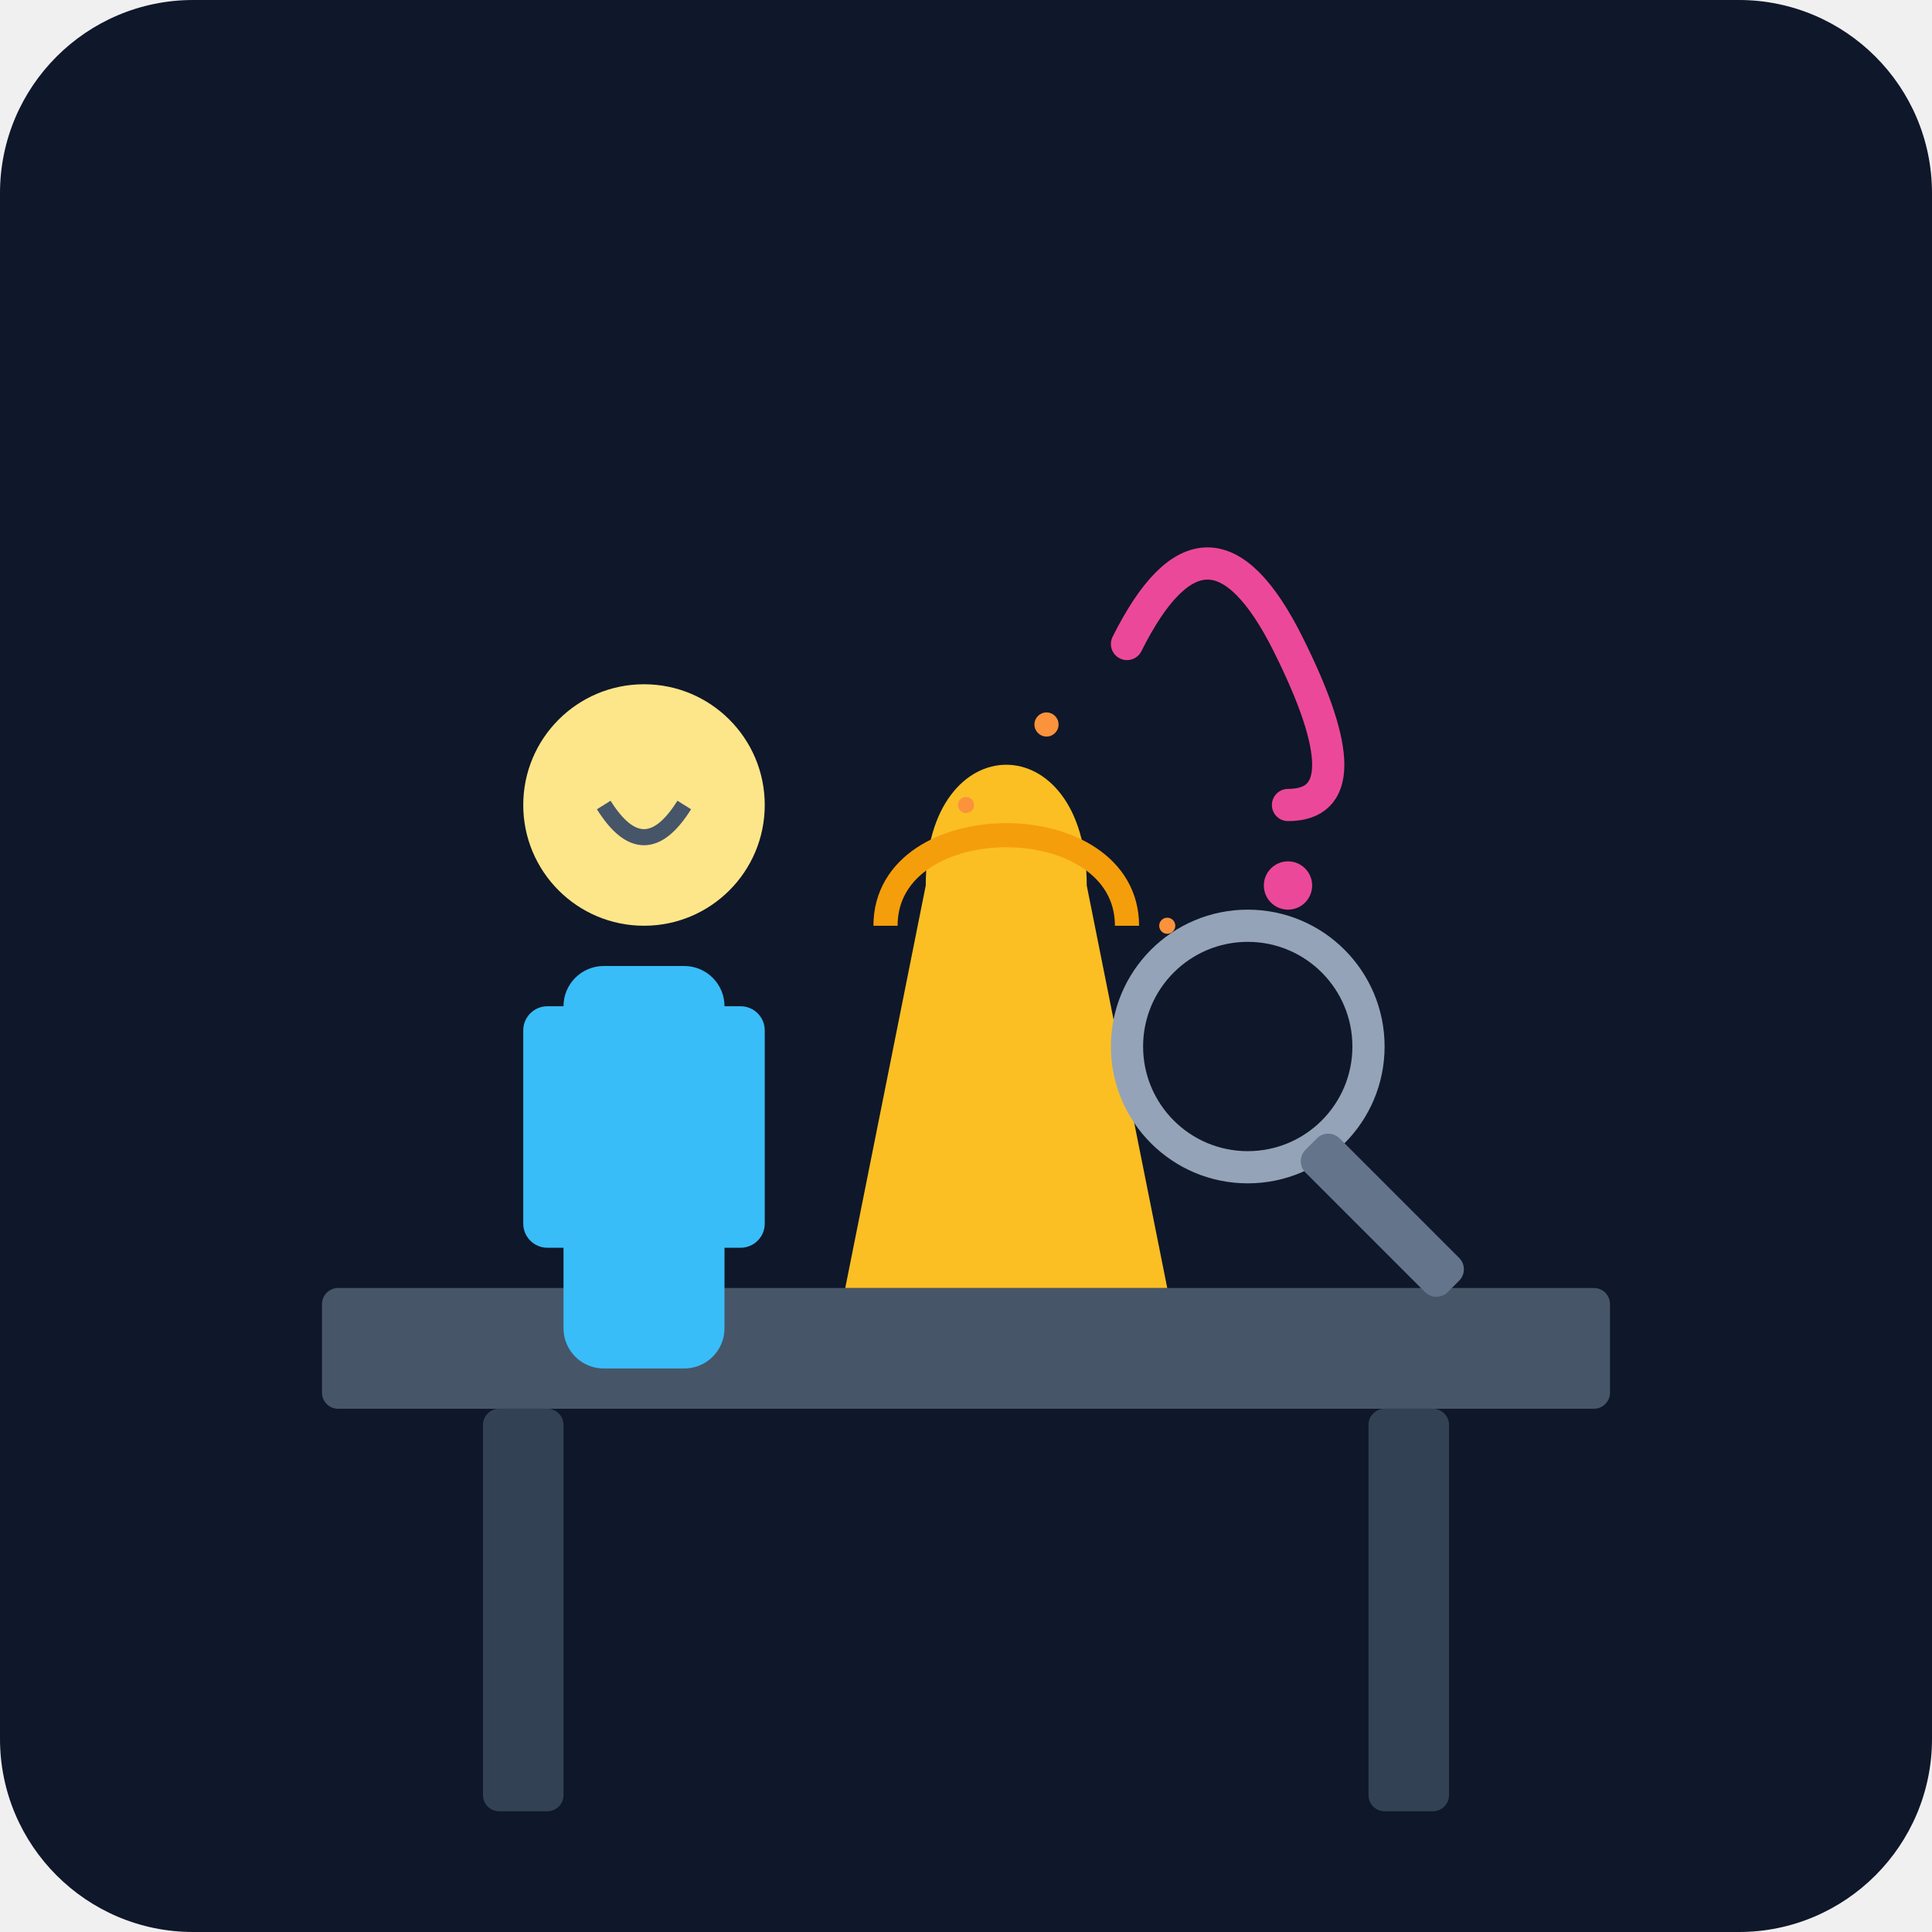
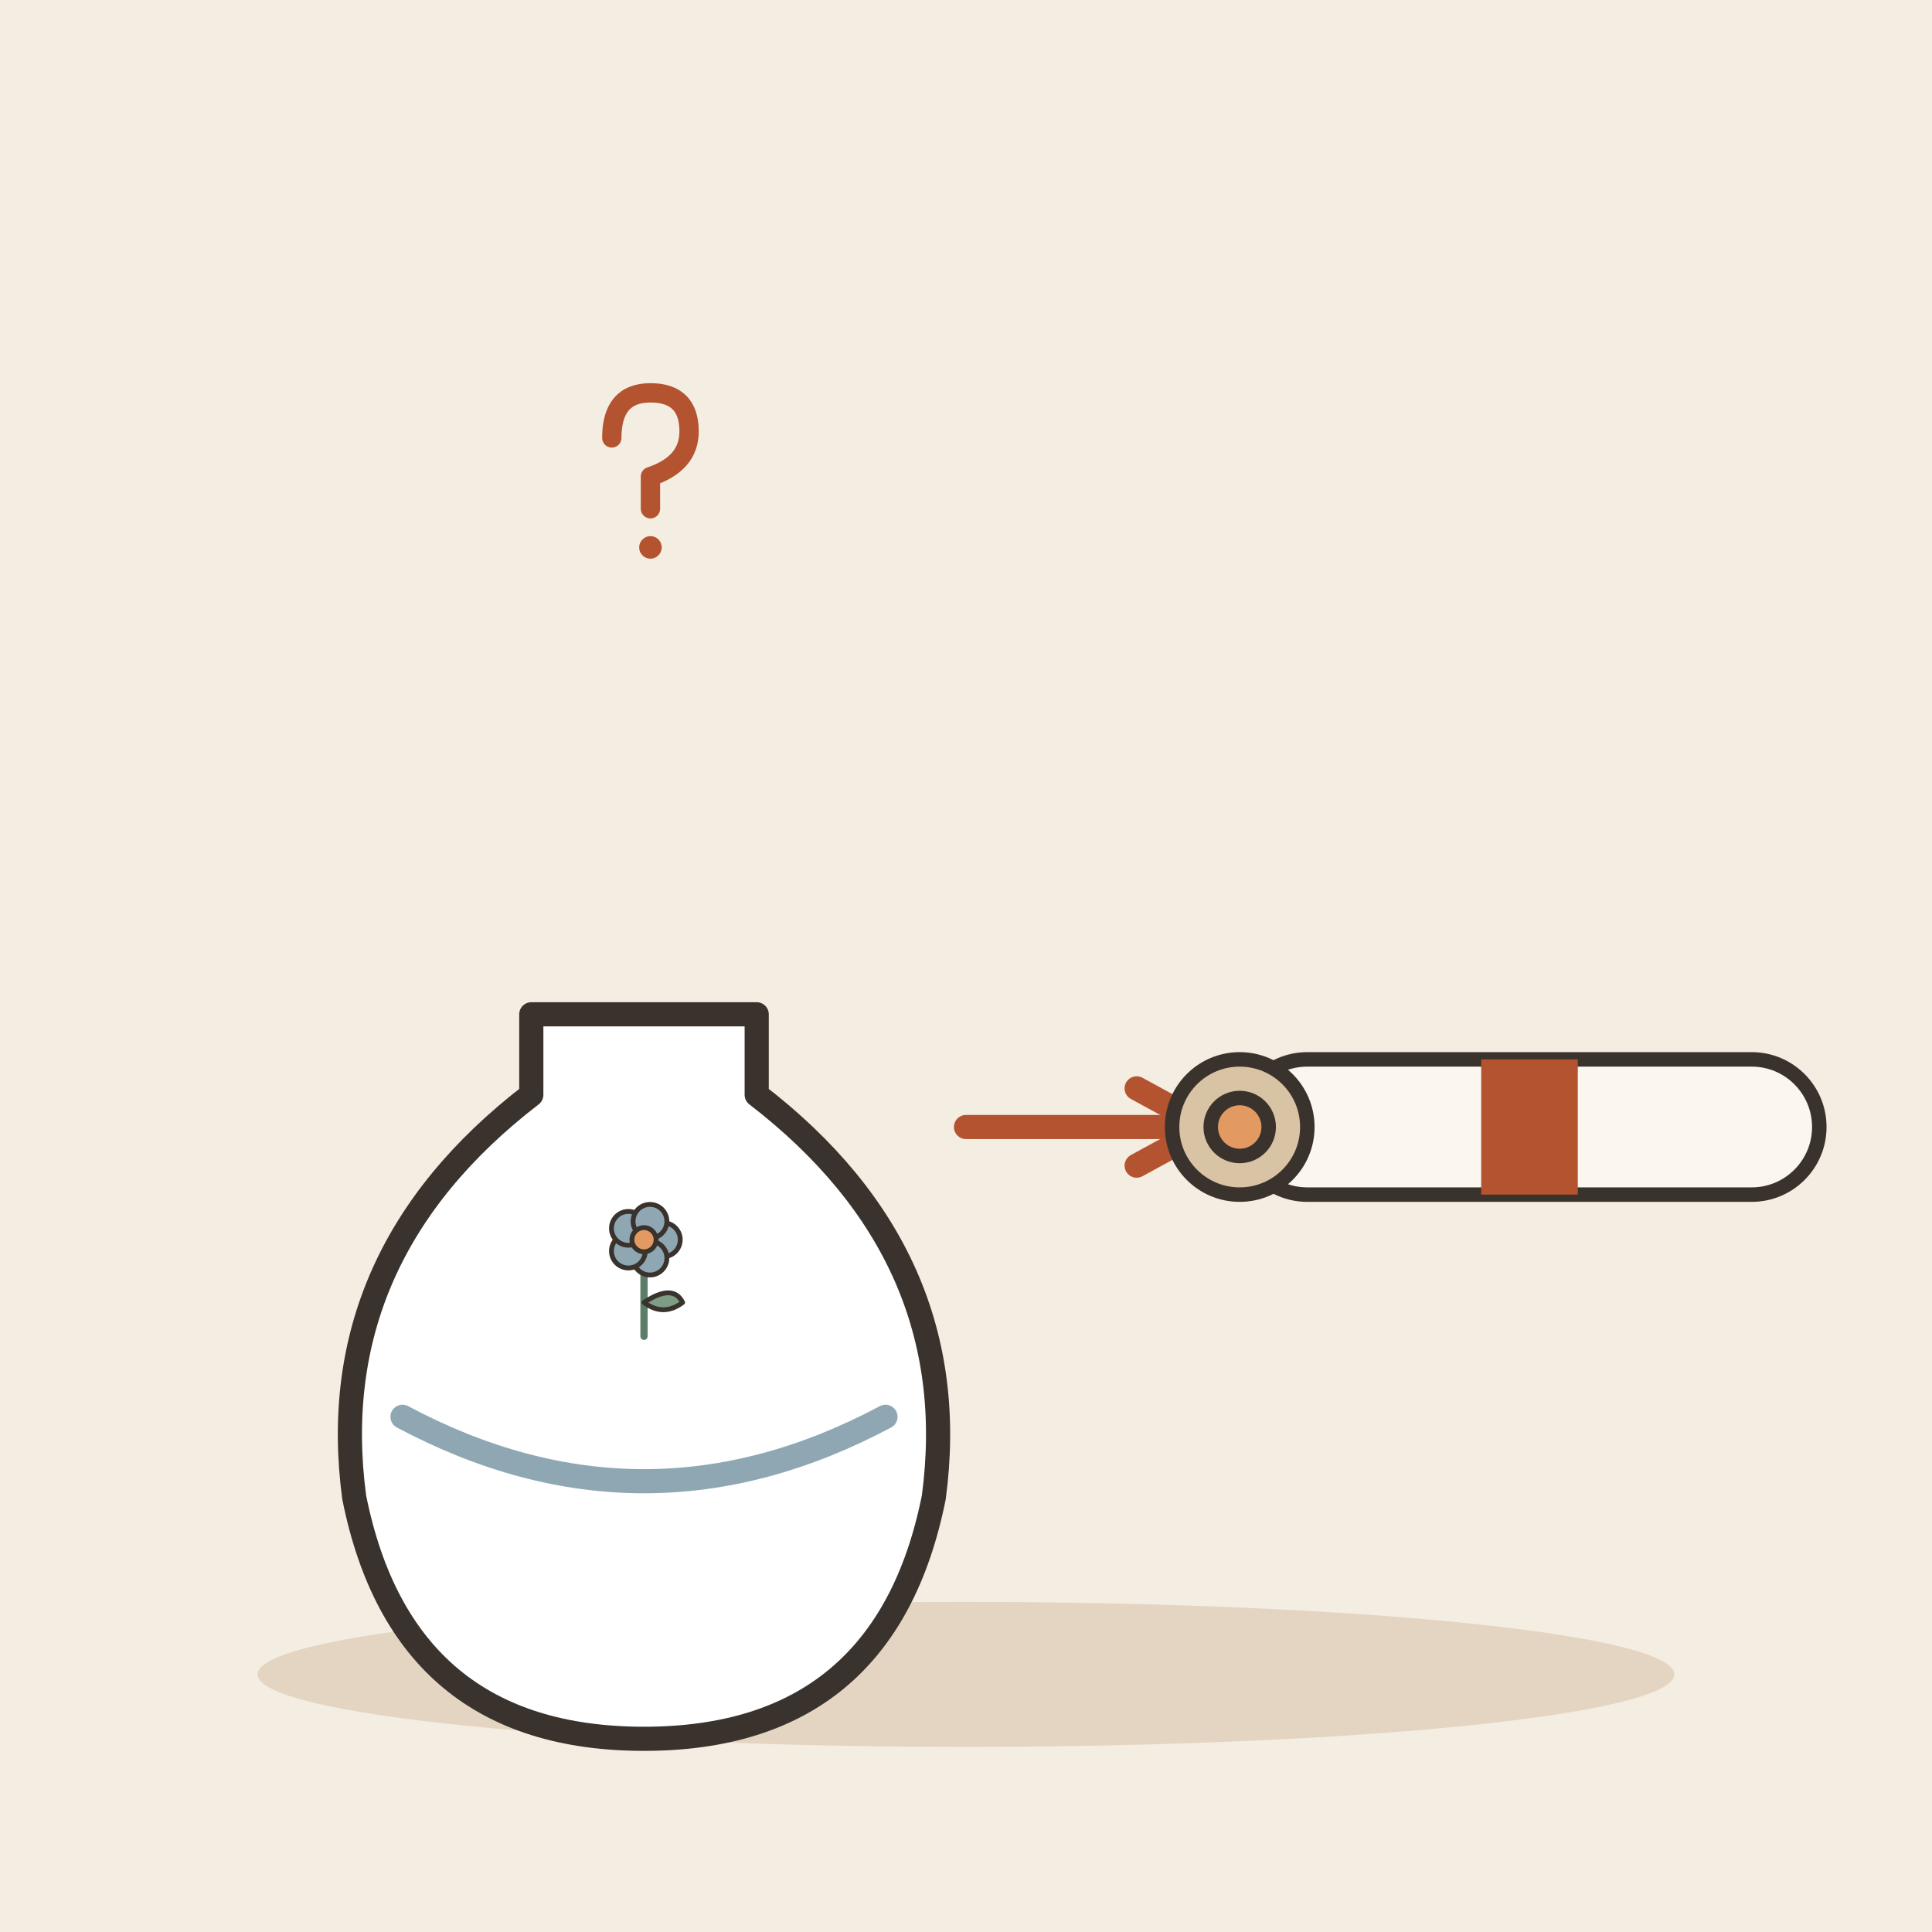
- <svg xmlns="http://www.w3.org/2000/svg" viewBox="0 0 240 240">
-   <defs>
-     <linearGradient id="bgGrad" x1="0" y1="0" x2="0" y2="240">
-       <stop offset="0%" stop-color="#0f172a" />
-       <stop offset="100%" stop-color="#1e293b" />
-     </linearGradient>
-   </defs>
-   <rect width="240" height="240" rx="24" fill="url(#bgGrad)" />
-   <rect x="40" y="160" width="160" height="15" rx="2" fill="#475569" />
-   <rect x="60" y="175" width="10" height="50" rx="2" fill="#334155" />
-   <rect x="170" y="175" width="10" height="50" rx="2" fill="#334155" />
-   <path d="M105 160 L115 110 C115 90, 135 90, 135 110 L145 160 Z" fill="#fbbf24" />
-   <path d="M110 115 C110 100, 140 100, 140 115" stroke="#f59e0b" stroke-width="3" fill="none" />
-   <circle cx="155" cy="130" r="15" fill="none" stroke="#94a3b8" stroke-width="4" />
-   <rect x="165" y="140" width="25" height="6" rx="2" fill="#64748b" transform="rotate(45 165 140)" />
-   <g transform="translate(60, 80)">
-     <circle cx="20" cy="20" r="15" fill="#fde68a" />
-     <path d="M15 20 Q20 28 25 20" stroke="#475569" stroke-width="2" fill="none" />
-     <rect x="10" y="40" width="20" height="50" rx="5" fill="#38bdf8" />
-     <rect x="5" y="45" width="10" height="30" rx="3" fill="#38bdf8" />
-     <rect x="25" y="45" width="10" height="30" rx="3" fill="#38bdf8" />
+ <svg xmlns="http://www.w3.org/2000/svg" viewBox="0 0 240 240" data-style="editorial">
+   <rect width="240" height="240" fill="#F4EDE2" />
+   <ellipse cx="120" cy="208" rx="88" ry="9" fill="#E3D5C1" />
+   <g transform="translate(80 196)">
+     <path d="M-14 -70L14 -70L14 -60Q40 -40 36 -10Q30 20 0 20Q-30 20 -36 -10Q-40 -40 -14 -60Z" fill="#FFFFFF" stroke="#3A332D" stroke-width="3" stroke-linecap="round" stroke-linejoin="round" />
+     <path d="M-30 -20Q0 -4 30 -20" fill="none" stroke="#8FA7B3" stroke-width="3" stroke-linecap="round" stroke-linejoin="round" />
+     <g transform="translate(0 -30) scale(0.3 0.3)">
+       <path d="M0 0L0 -36" stroke="#5C7D68" stroke-width="3" stroke-linecap="round" fill="none" />
+       <path d="M0 -14Q12 -22 16 -14Q8 -8 0 -14Z" fill="#7E9C86" stroke="#3A332D" stroke-width="2" stroke-linecap="round" stroke-linejoin="round" />
+       <circle cx="8" cy="-40" r="7" fill="#8FA7B3" stroke="#3A332D" stroke-linecap="round" stroke-linejoin="round" stroke-width="2" />
+       <circle cx="2.472" cy="-32.392" r="7" fill="#8FA7B3" stroke="#3A332D" stroke-linecap="round" stroke-linejoin="round" stroke-width="2" />
+       <circle cx="-6.472" cy="-35.298" r="7" fill="#8FA7B3" stroke="#3A332D" stroke-linecap="round" stroke-linejoin="round" stroke-width="2" />
+       <circle cx="-6.472" cy="-44.702" r="7" fill="#8FA7B3" stroke="#3A332D" stroke-linecap="round" stroke-linejoin="round" stroke-width="2" />
+       <circle cx="2.472" cy="-47.608" r="7" fill="#8FA7B3" stroke="#3A332D" stroke-linecap="round" stroke-linejoin="round" stroke-width="2" />
+       <circle cx="0" cy="-40" r="5" fill="#E39A62" stroke="#3A332D" stroke-linecap="round" stroke-linejoin="round" stroke-width="2" />
+     </g>
  </g>
-   <path d="M140 80 Q150 60 160 80 T160 100" stroke="#ec4899" stroke-width="4" fill="none" stroke-linecap="round" />
-   <circle cx="160" cy="110" r="3" fill="#ec4899" />
-   <circle cx="120" cy="100" r="1" fill="#fb923c" />
-   <circle cx="130" cy="90" r="1.5" fill="#fb923c" />
-   <circle cx="145" cy="115" r="1" fill="#fb923c" />
+   <g transform="translate(80 60) scale(0.4 0.4)">
+     <path d="M-10 -14Q-10 -28 2 -28Q14 -28 14 -16Q14 -6 2 -2L2 8" fill="none" stroke="#B4532F" stroke-width="6" stroke-linecap="round" stroke-linejoin="round" />
+     <circle cx="2" cy="20" r="3.5" fill="#B4532F" />
+   </g>
+   <path d="M120 140L150 140" stroke="#B4532F" stroke-width="3" stroke-linecap="round" fill="none" />
+   <path d="M141.2 144.8L150 140L141.2 135.2" fill="none" stroke="#B4532F" stroke-width="3" stroke-linecap="round" stroke-linejoin="round" />
+   <g transform="translate(190 140) scale(0.6 0.6)">
+     <rect x="-60" y="-14" width="120" height="28" rx="14" fill="#FBF6EE" stroke="#3A332D" stroke-width="3" stroke-linecap="round" stroke-linejoin="round" />
+     <circle cx="-60" cy="0" r="14" fill="#D8C3A5" stroke="#3A332D" stroke-width="3" stroke-linecap="round" stroke-linejoin="round" />
+     <circle cx="-60" cy="0" r="6" fill="#E39A62" stroke="#3A332D" stroke-width="3" stroke-linecap="round" stroke-linejoin="round" />
+     <rect x="-10" y="-14" width="20" height="28" rx="0" fill="#B4532F" />
+   </g>
</svg>
